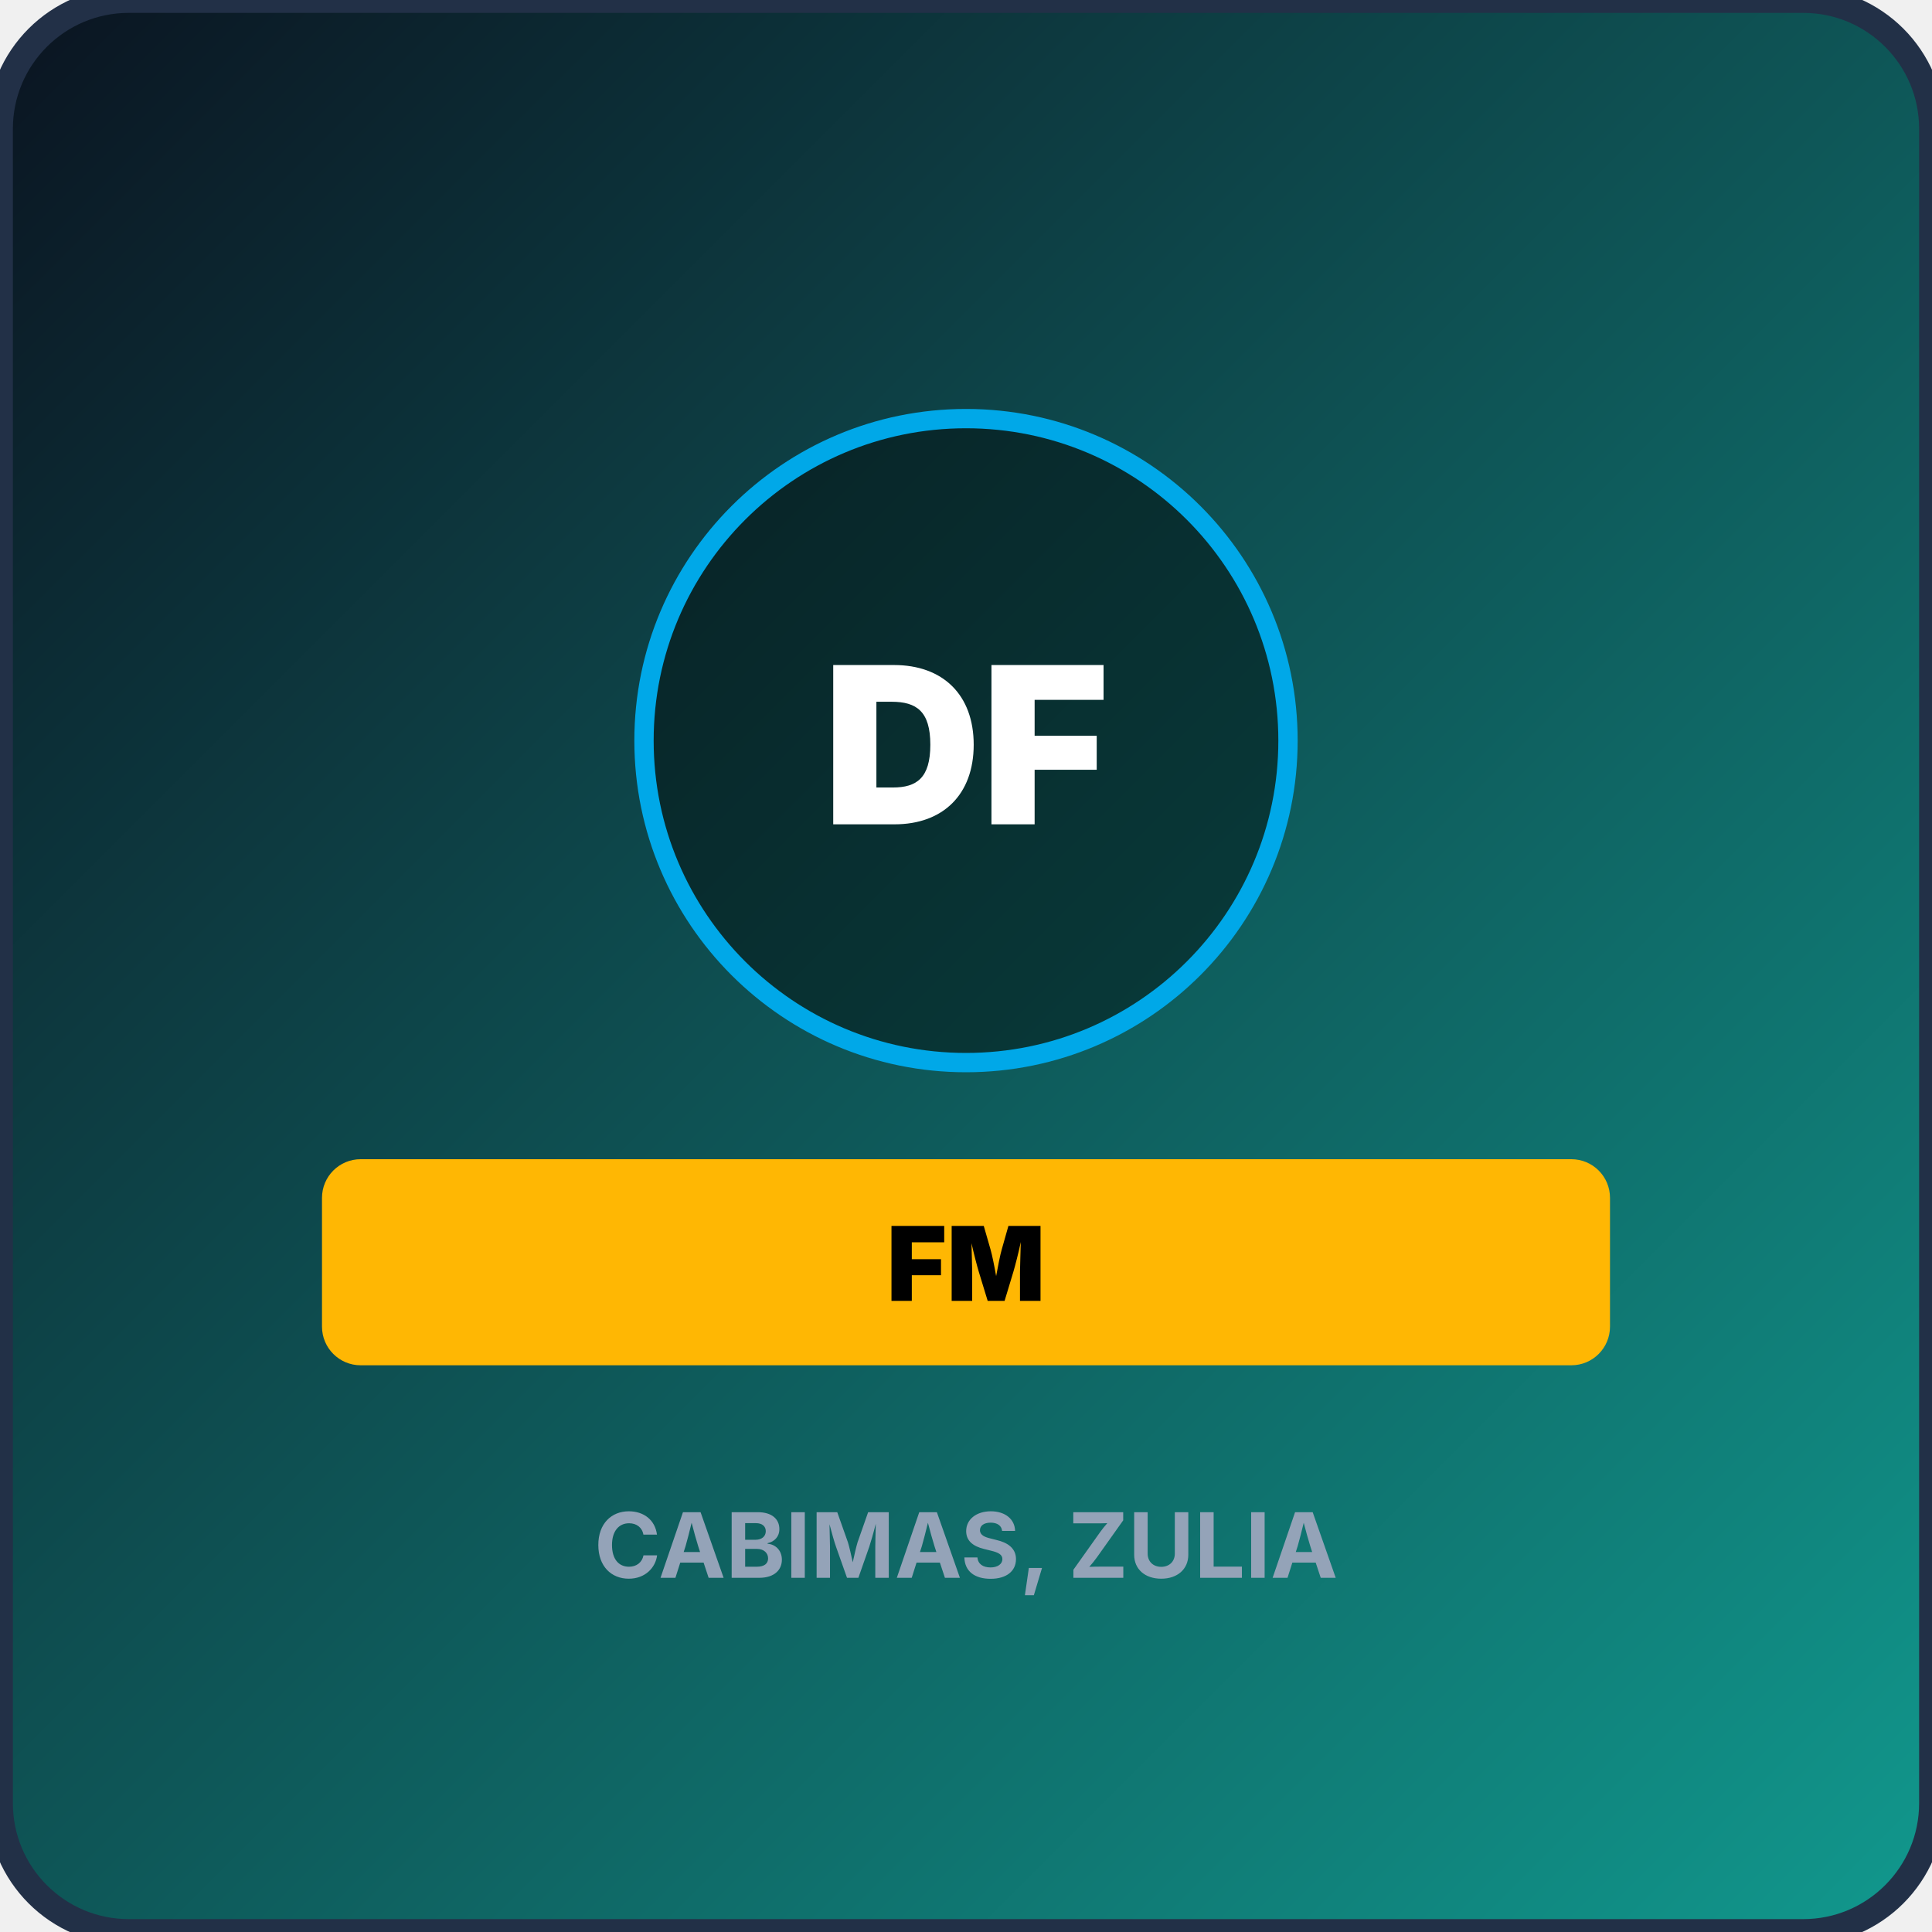
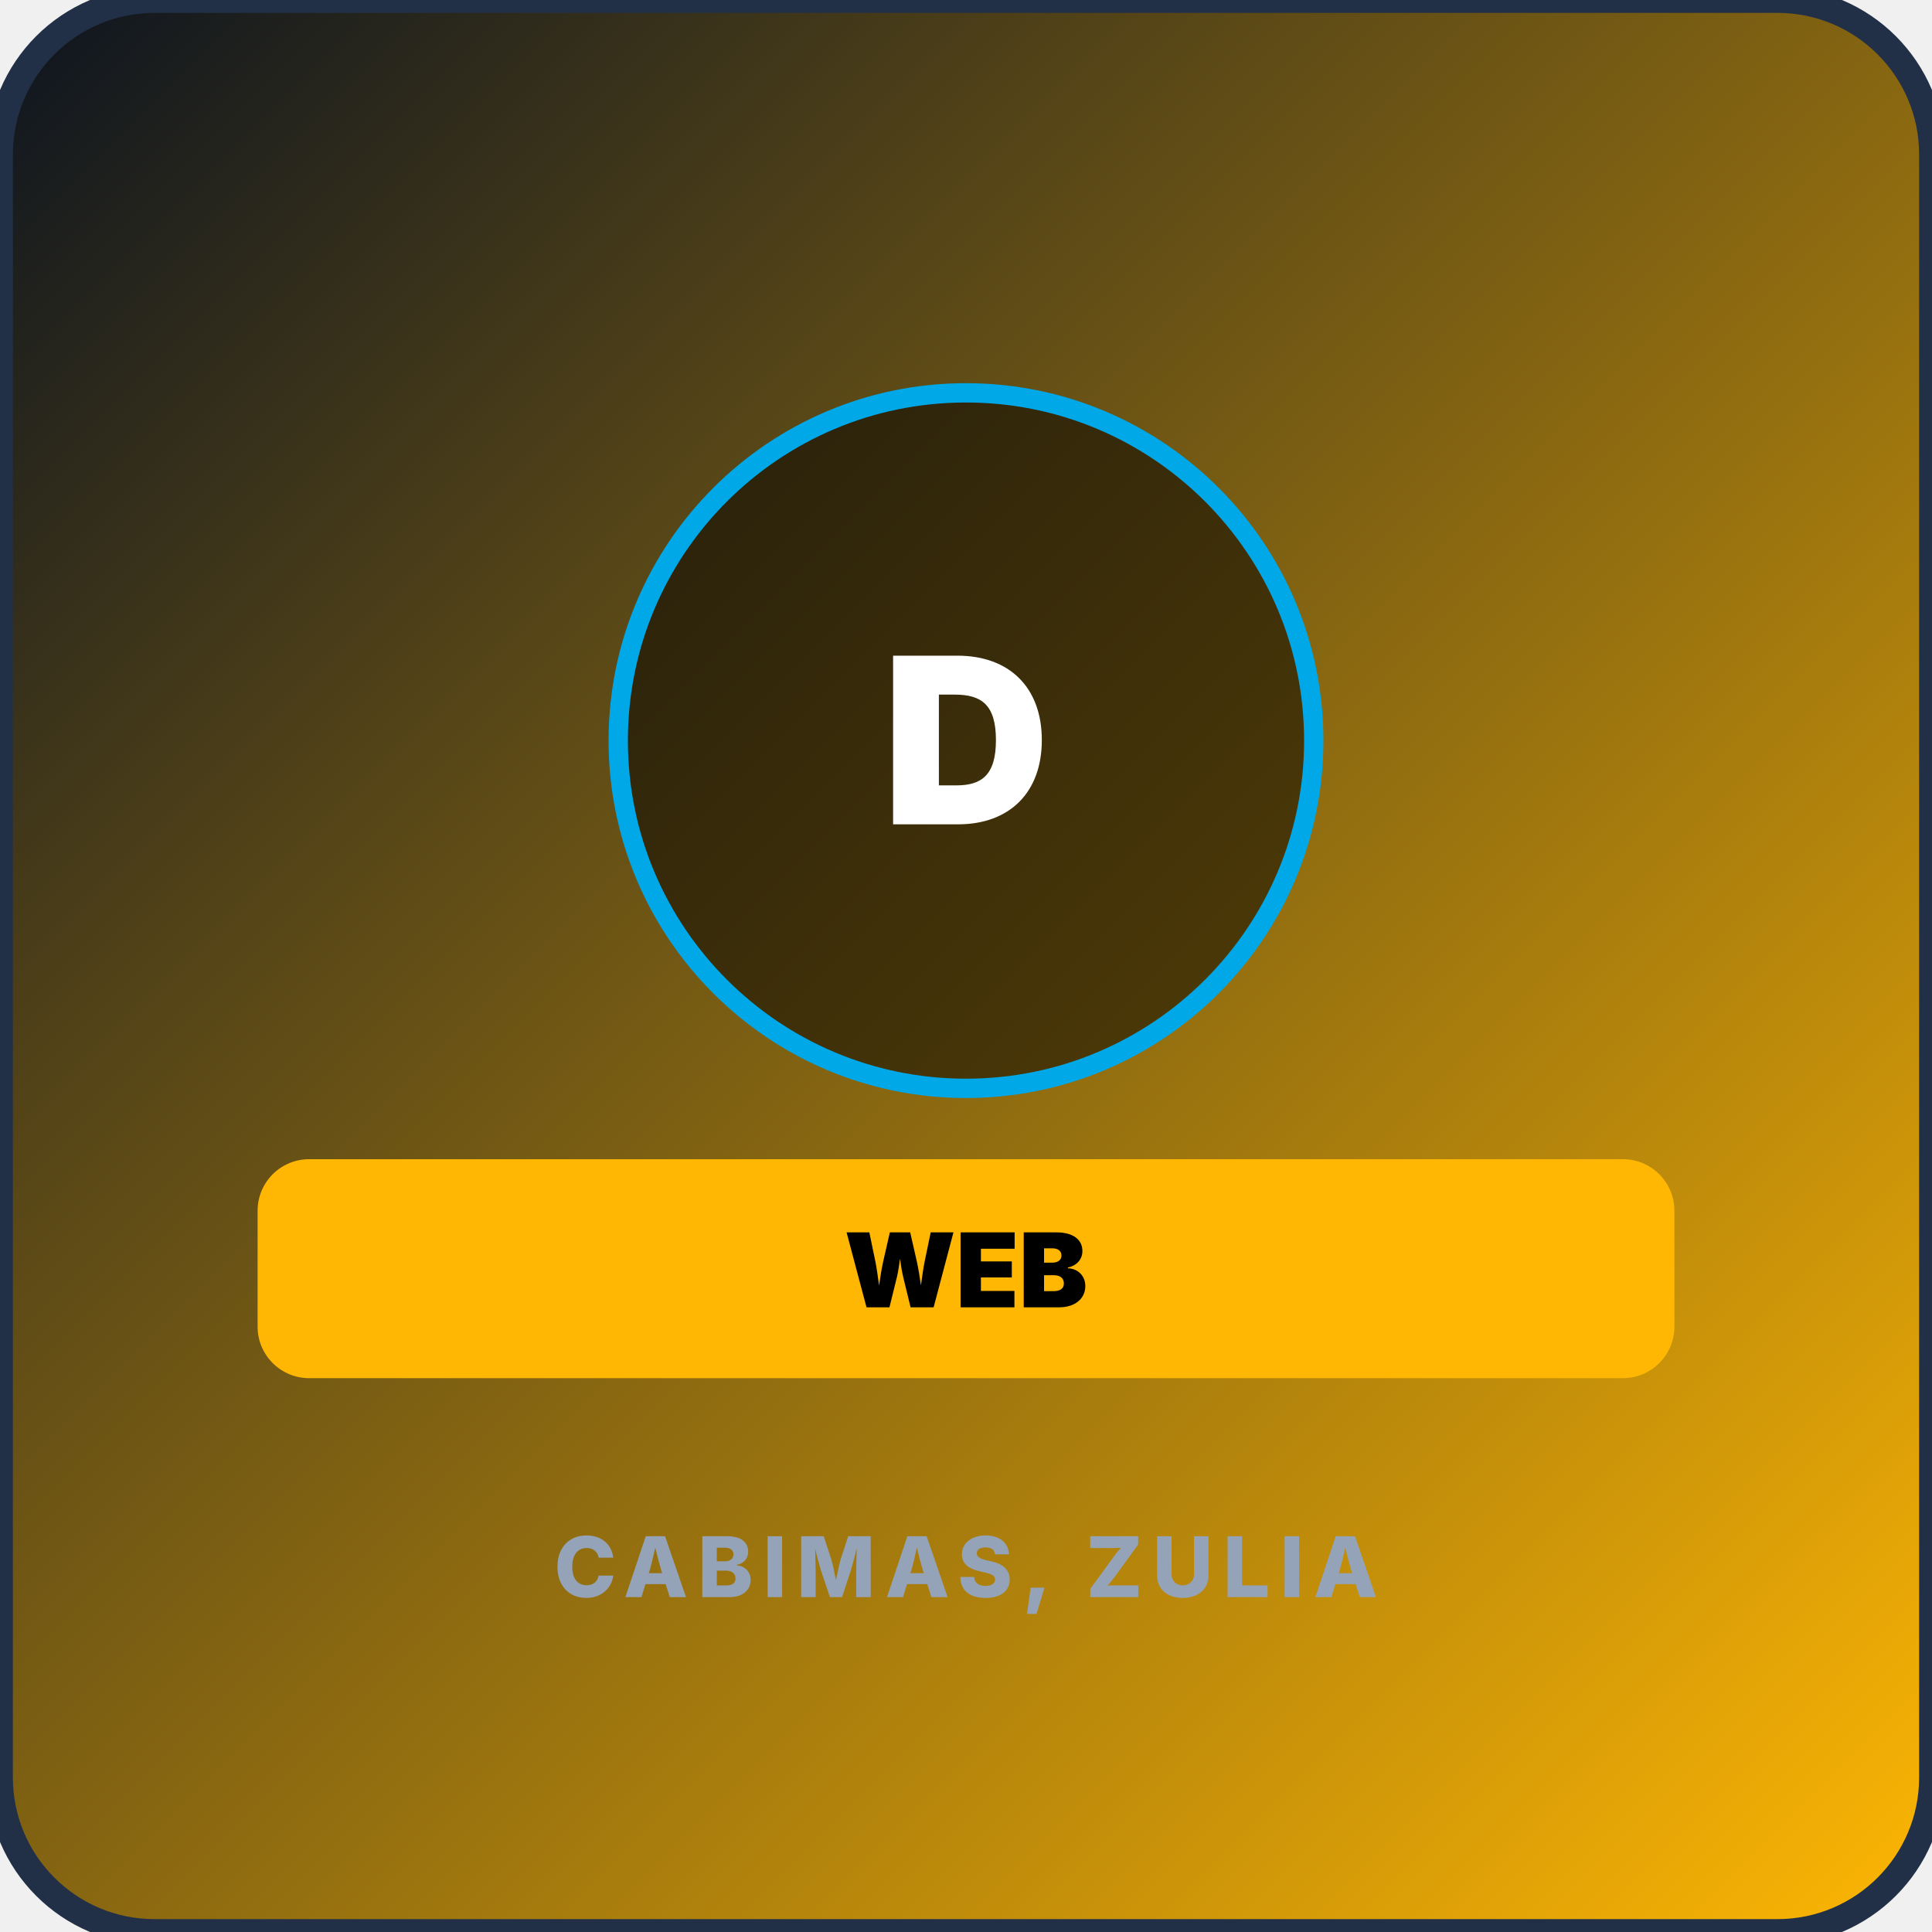
<svg xmlns="http://www.w3.org/2000/svg" viewBox="0 0 300 300" width="300" height="300">
  <defs>
-     <linearGradient id="grad" x1="0%" y1="0%" x2="100%" y2="100%">
+     <linearGradient id="grad_diferente-fm" x1="0%" y1="0%" x2="100%" y2="100%">
      <stop offset="0%" stop-color="#0b1320" />
-       <stop offset="100%" stop-color="#11998e" />
+       <stop offset="100%" stop-color="#ffb703" />
    </linearGradient>
  </defs>
-   <rect width="300" height="300" rx="20" fill="url(#grad)" stroke="#223047" stroke-width="4" />
-   <circle cx="150" cy="115" r="50" fill="rgba(0,0,0,0.4)" stroke="#00a8e8" stroke-width="3" />
-   <text x="150" y="128" font-family="-apple-system, BlinkMacSystemFont, sans-serif" font-size="34" font-weight="900" fill="#ffffff" text-anchor="middle">DF</text>
-   <rect x="50" y="180" width="200" height="32" rx="6" fill="#ffb703" />
-   <text x="150" y="202" font-family="-apple-system, BlinkMacSystemFont, sans-serif" font-size="16" font-weight="900" fill="#000000" text-anchor="middle">FM</text>
-   <text x="150" y="245" font-family="-apple-system, BlinkMacSystemFont, sans-serif" font-size="14" font-weight="700" fill="#94a3b8" text-anchor="middle">CABIMAS, ZULIA</text>
+   <rect width="300" height="300" rx="24" fill="url(#grad_diferente-fm)" stroke="#223047" stroke-width="4" />
+   <circle cx="150" cy="115" r="54" fill="rgba(0,0,0,0.5)" stroke="#00a8e8" stroke-width="3" />
+   <text x="150" y="128" font-family="-apple-system, BlinkMacSystemFont, sans-serif" font-size="36" font-weight="900" fill="#ffffff" text-anchor="middle">D</text>
+   <rect x="40" y="180" width="220" height="34" rx="8" fill="#ffb703" />
+   <text x="150" y="203" font-family="-apple-system, BlinkMacSystemFont, sans-serif" font-size="16" font-weight="900" fill="#000000" text-anchor="middle">WEB</text>
+   <text x="150" y="248" font-family="-apple-system, BlinkMacSystemFont, sans-serif" font-size="13" font-weight="800" fill="#94a3b8" letter-spacing="1.5" text-anchor="middle">CABIMAS, ZULIA</text>
</svg>
